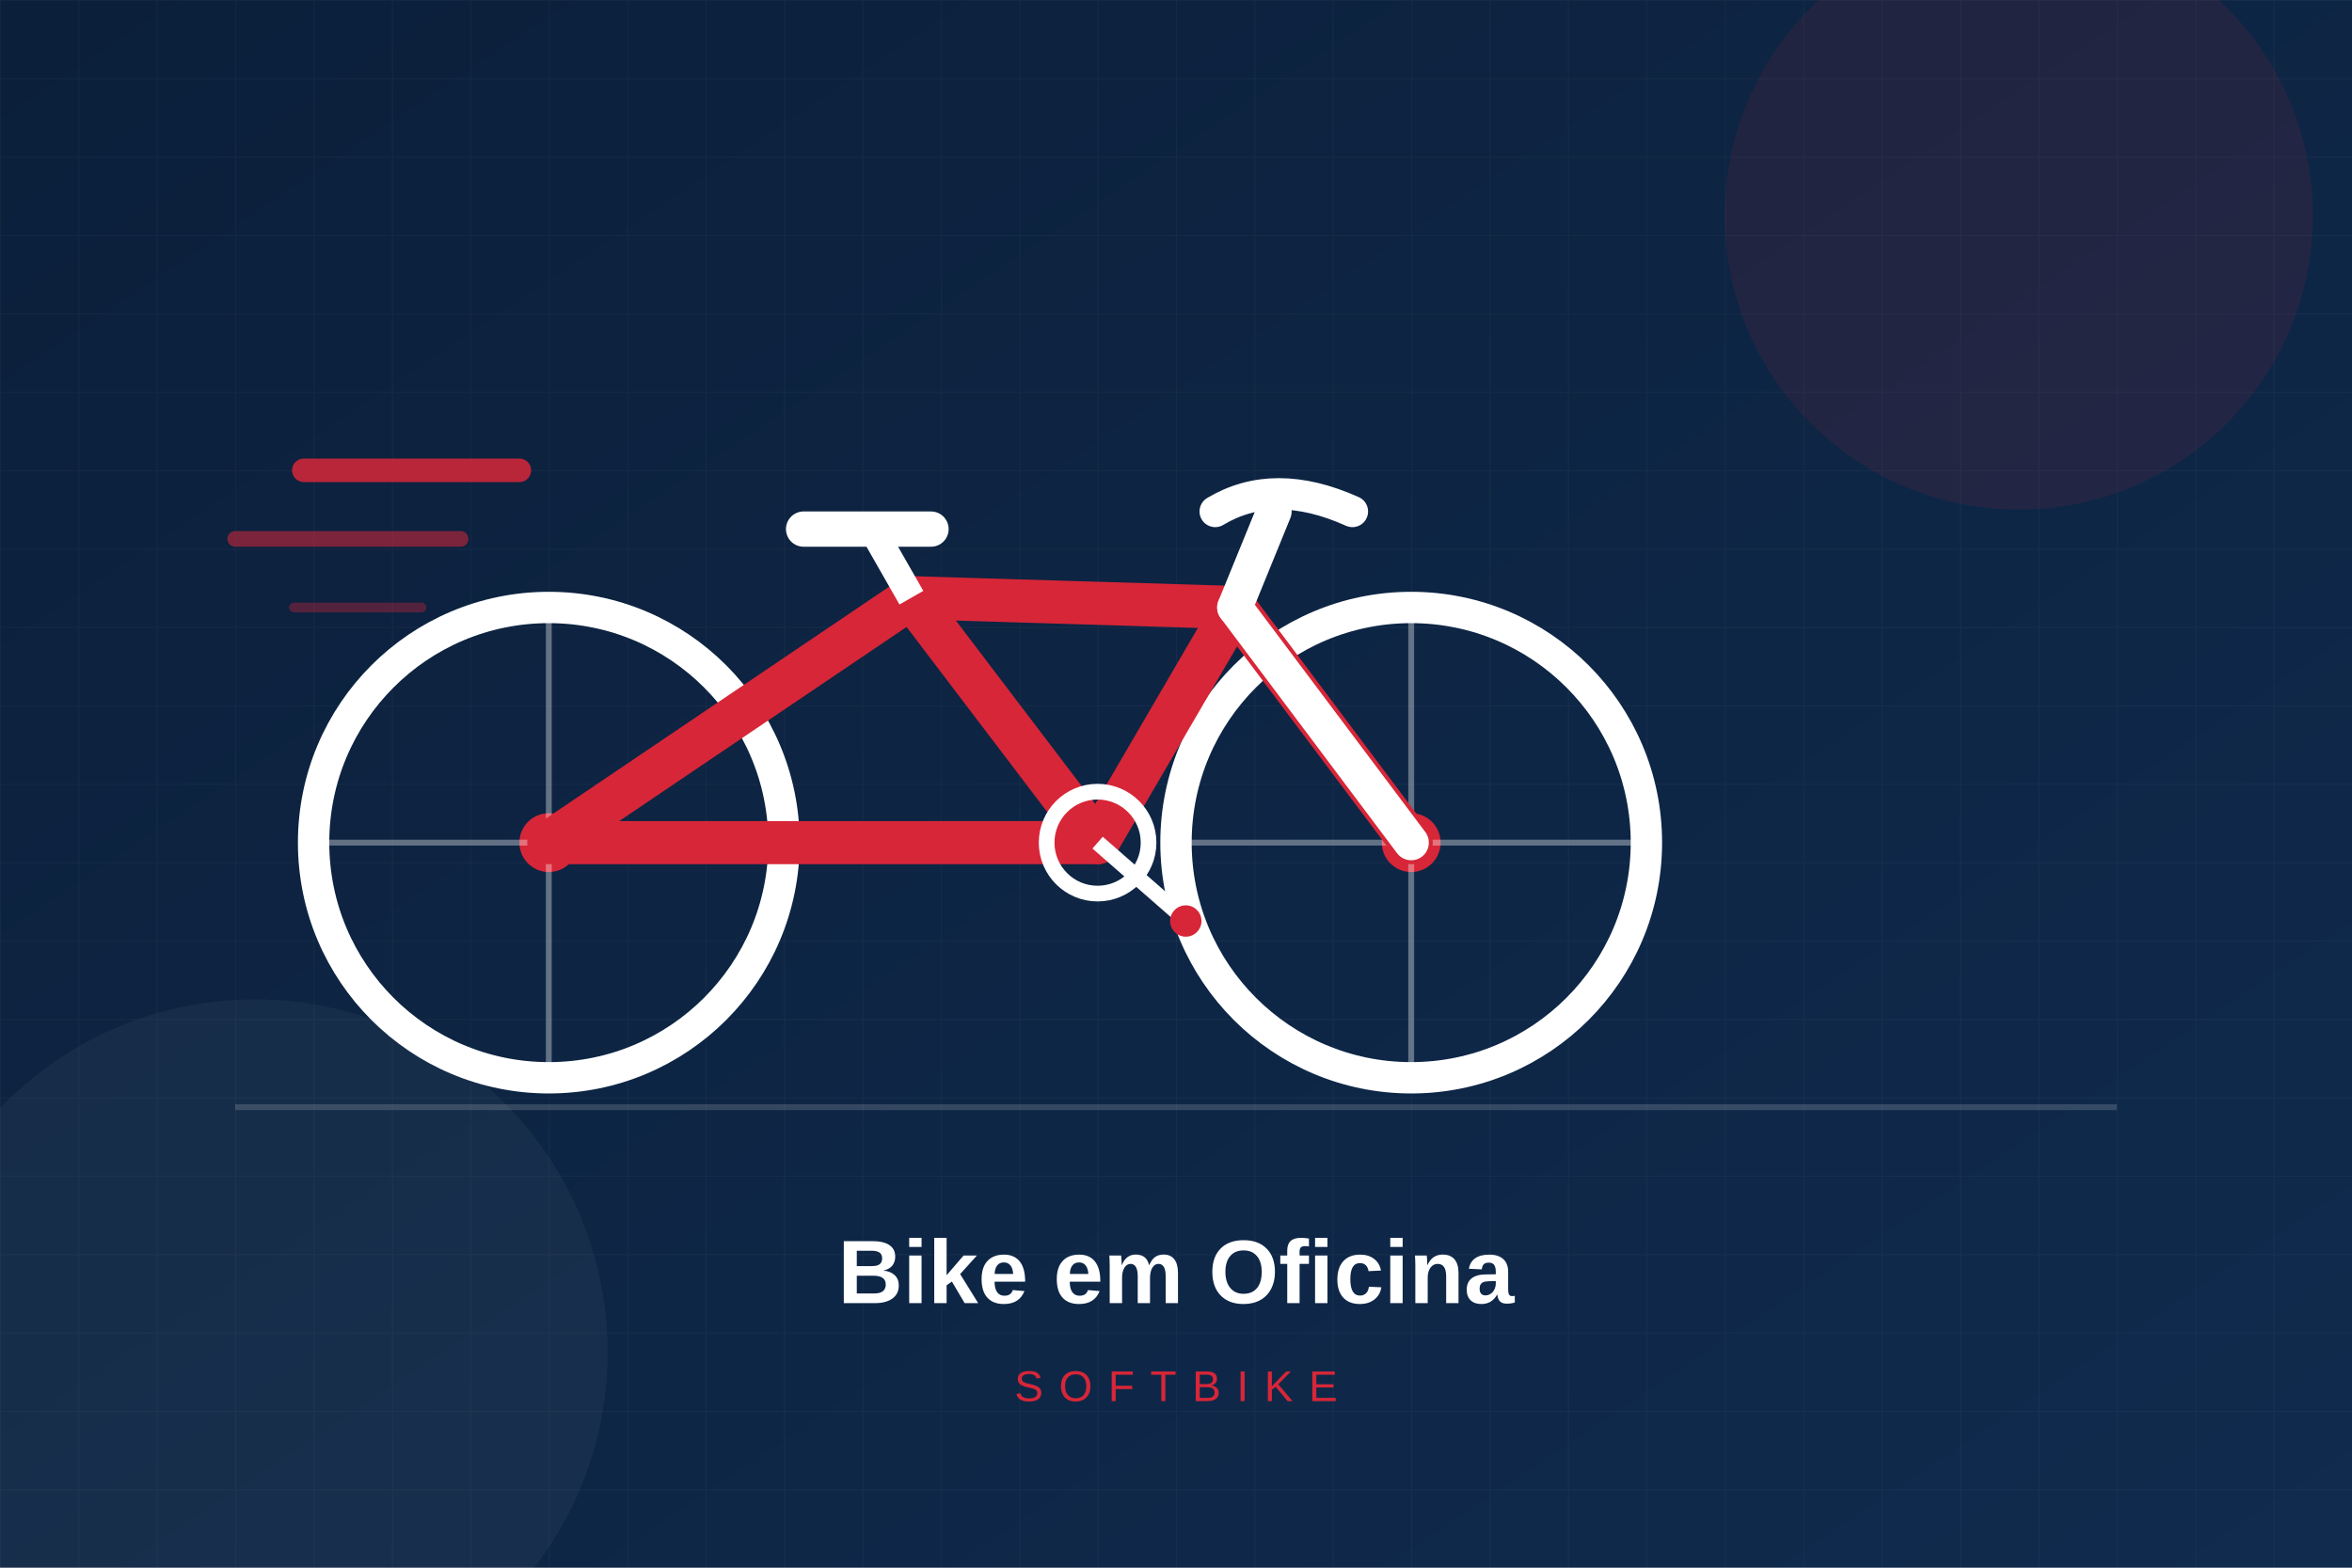
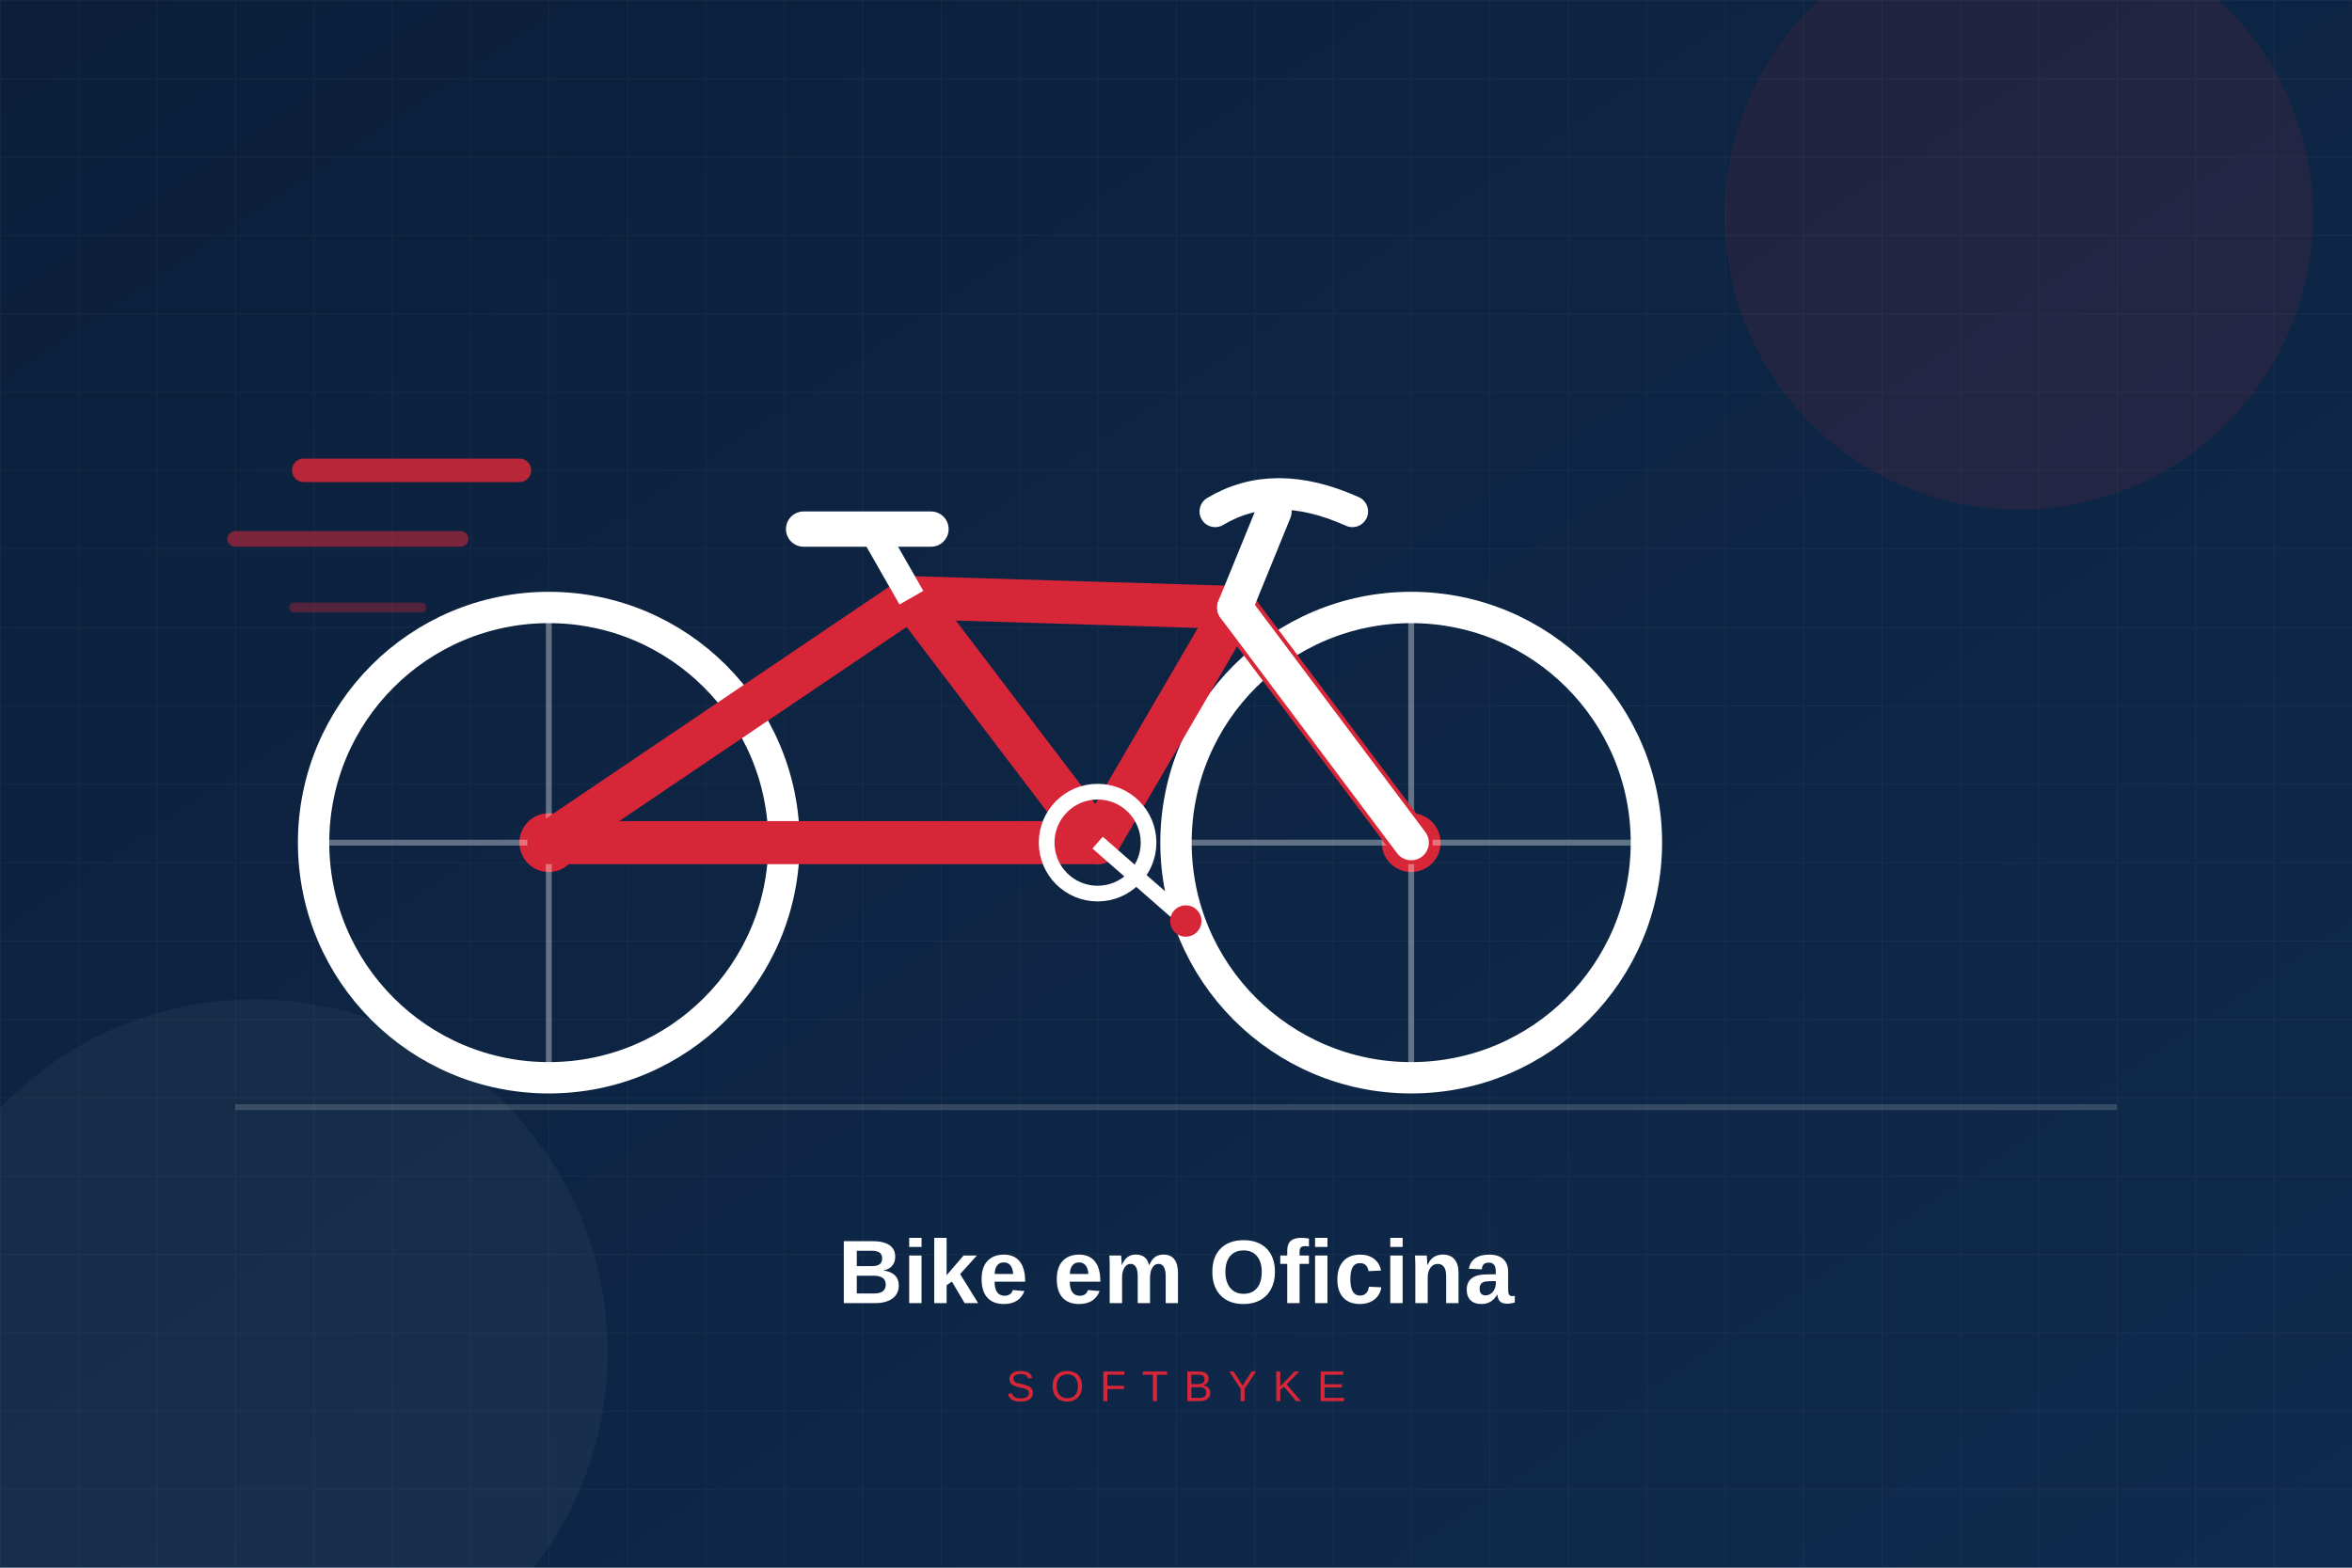
<svg xmlns="http://www.w3.org/2000/svg" width="1200" height="800" viewBox="0 0 1200 800">
  <defs>
    <linearGradient id="bg" x1="0" y1="0" x2="1" y2="1">
      <stop offset="0%" stop-color="#0B1F3A" />
      <stop offset="100%" stop-color="#102B4E" />
    </linearGradient>
    <pattern id="grid" width="40" height="40" patternUnits="userSpaceOnUse">
      <path d="M 40 0 L 0 0 0 40" fill="none" stroke="#ffffff" stroke-opacity="0.035" stroke-width="1" />
    </pattern>
  </defs>
  <rect width="1200" height="800" fill="url(#bg)" />
  <rect width="1200" height="800" fill="url(#grid)" />
  <circle cx="1030" cy="110" r="150" fill="#D72638" opacity="0.10" />
  <circle cx="130" cy="690" r="180" fill="#FFFFFF" opacity="0.04" />
  <line x1="120" y1="565" x2="1080" y2="565" stroke="#FFFFFF" stroke-opacity="0.16" stroke-width="3" />
  <circle cx="280" cy="430" r="120" fill="none" stroke="#FFFFFF" stroke-width="16" />
  <circle cx="720" cy="430" r="120" fill="none" stroke="#FFFFFF" stroke-width="16" />
  <circle cx="280" cy="430" r="15" fill="#D72638" />
  <circle cx="720" cy="430" r="15" fill="#D72638" />
  <g stroke="#FFFFFF" stroke-opacity="0.35" stroke-width="3">
    <line x1="280" y1="430" x2="400" y2="430" />
    <line x1="280" y1="430" x2="160" y2="430" />
    <line x1="280" y1="430" x2="280" y2="310" />
    <line x1="280" y1="430" x2="280" y2="550" />
    <line x1="720" y1="430" x2="840" y2="430" />
    <line x1="720" y1="430" x2="600" y2="430" />
    <line x1="720" y1="430" x2="720" y2="310" />
    <line x1="720" y1="430" x2="720" y2="550" />
  </g>
  <g fill="none" stroke="#D72638" stroke-width="22" stroke-linecap="round" stroke-linejoin="round">
    <path d="M 280 430 L 465 305 L 560 430 Z" />
    <path d="M 465 305 L 630 310 L 560 430" />
    <path d="M 630 310 L 720 430" />
  </g>
  <line x1="630" y1="310" x2="720" y2="430" stroke="#FFFFFF" stroke-width="18" stroke-linecap="round" />
  <line x1="630" y1="310" x2="650" y2="261" stroke="#FFFFFF" stroke-width="18" stroke-linecap="round" />
  <path d="M 620 261 Q 650 243 690 261" fill="none" stroke="#FFFFFF" stroke-width="16" stroke-linecap="round" />
  <line x1="465" y1="305" x2="445" y2="270" stroke="#FFFFFF" stroke-width="14" />
  <line x1="410" y1="270" x2="475" y2="270" stroke="#FFFFFF" stroke-width="18" stroke-linecap="round" />
  <circle cx="560" cy="430" r="26" fill="none" stroke="#FFFFFF" stroke-width="8" />
  <line x1="560" y1="430" x2="600" y2="465" stroke="#FFFFFF" stroke-width="8" />
  <circle cx="605" cy="470" r="8" fill="#D72638" />
  <g stroke="#D72638" stroke-linecap="round">
    <line x1="155" y1="240" x2="265" y2="240" stroke-width="12" opacity="0.85" />
    <line x1="120" y1="275" x2="235" y2="275" stroke-width="8" opacity="0.55" />
    <line x1="150" y1="310" x2="215" y2="310" stroke-width="5" opacity="0.35" />
  </g>
  <text x="600" y="665" text-anchor="middle" font-family="Arial, Helvetica, sans-serif" font-size="46" font-weight="700" fill="#FFFFFF">Bike em Oficina</text>
-   <text x="600" y="715" text-anchor="middle" font-family="Arial, Helvetica, sans-serif" font-size="22" letter-spacing="8" fill="#D72638">SOFTBIKE</text>
+   <text x="600" y="715" text-anchor="middle" font-family="Arial, Helvetica, sans-serif" font-size="22" letter-spacing="8" fill="#D72638">SOFTBYKE</text>
</svg>
